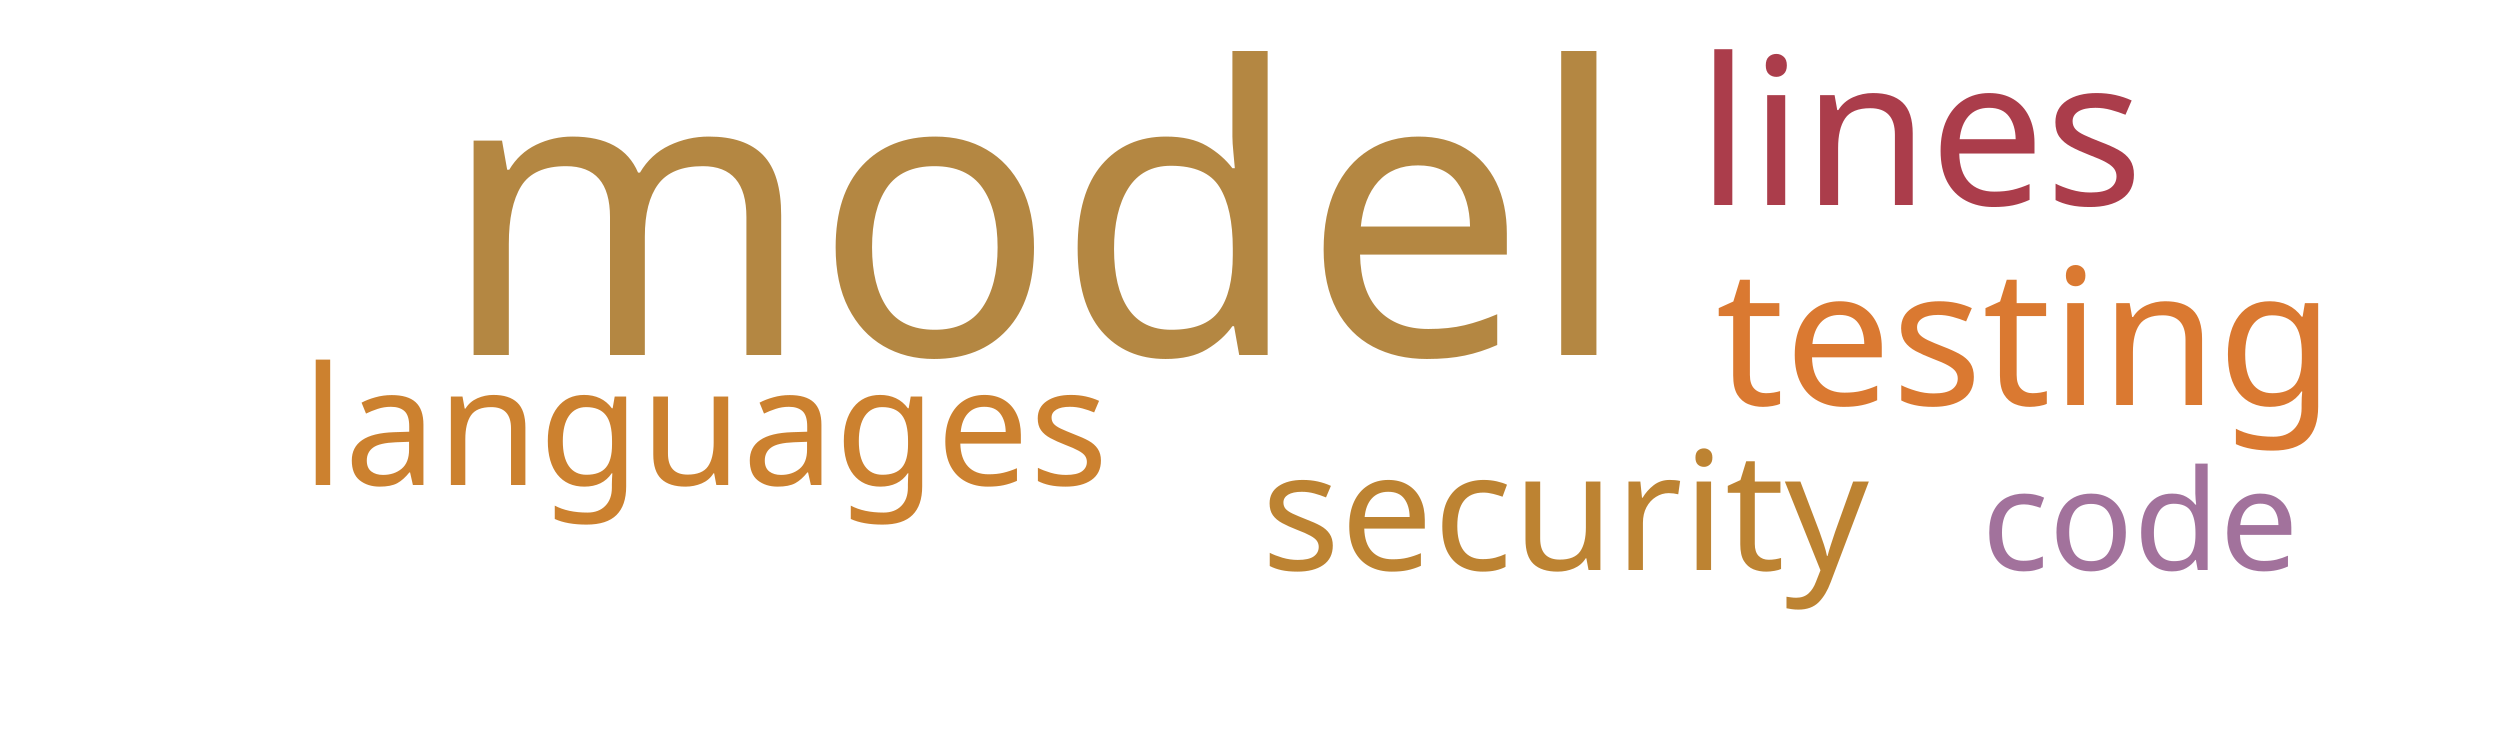
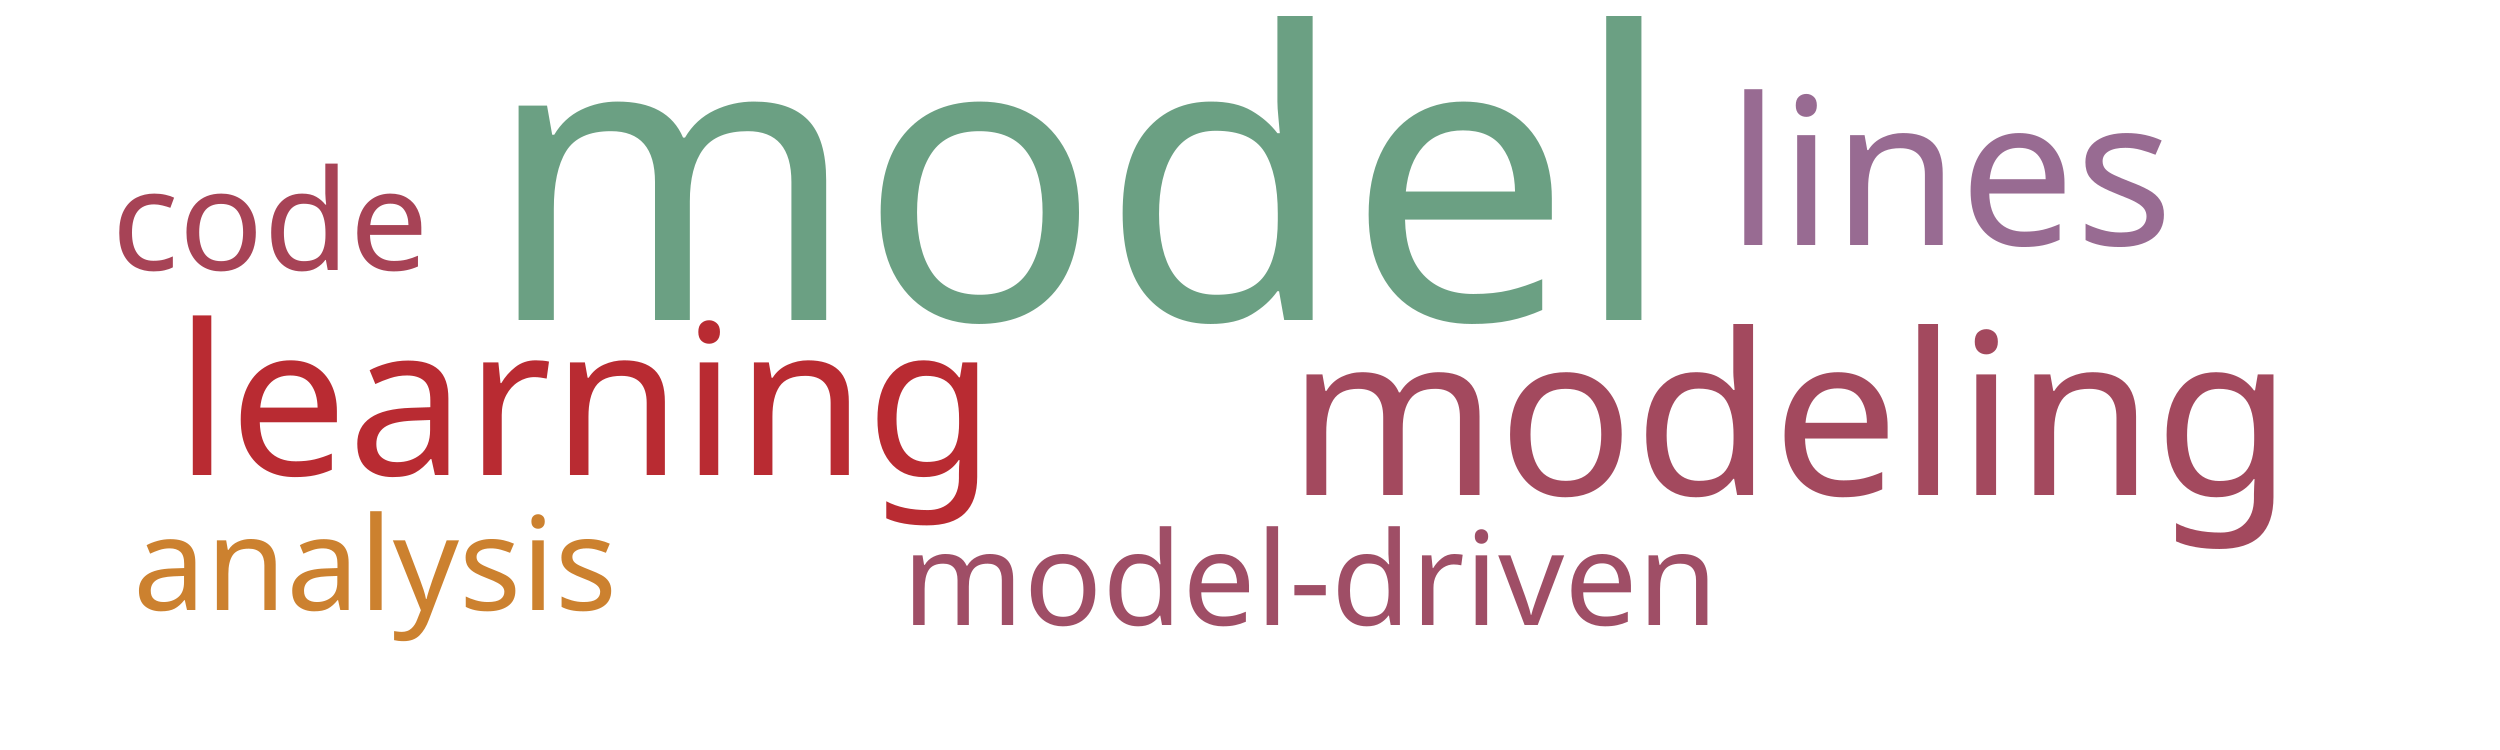
<svg xmlns="http://www.w3.org/2000/svg" width="500" height="150">
  <g transform="translate(250, 75)">
-     <text text-anchor="middle" style="font-family: Impact; font-size: 80px; fill: #b48742" transform="translate(-43,-4)rotate(0)">model</text>
-     <text text-anchor="middle" style="font-family: Impact; font-size: 41px; fill: #ab3d4b" transform="translate(134,-34)rotate(0)">lines</text>
-     <text text-anchor="middle" style="font-family: Impact; font-size: 38px; fill: #da7931" transform="translate(155,6)rotate(0)">testing</text>
-     <text text-anchor="middle" style="font-family: Impact; font-size: 33px; fill: #cc812f" transform="translate(-109,22)rotate(0)">languages</text>
-     <text text-anchor="middle" style="font-family: Impact; font-size: 33px; fill: #bd8332" transform="translate(63,39)rotate(0)">security</text>
-     <text text-anchor="middle" style="font-family: Impact; font-size: 28px; fill: #a2729c" transform="translate(178,39)rotate(0)">code</text>
+     <text text-anchor="middle" style="font-family: Impact; font-size: 80px; fill: #6ba083" transform="translate(-34,-11)rotate(0)">model</text>
+     <text text-anchor="middle" style="font-family: Impact; font-size: 45px; fill: #a3495e" transform="translate(108,24)rotate(0)">modeling</text>
+     <text text-anchor="middle" style="font-family: Impact; font-size: 42px; fill: #b92b32" transform="translate(-133,20)rotate(0)">learning</text>
+     <text text-anchor="middle" style="font-family: Impact; font-size: 41px; fill: #986b92" transform="translate(140,-26)rotate(0)">lines</text>
+     <text text-anchor="middle" style="font-family: Impact; font-size: 28px; fill: #a74356" transform="translate(-196,-21)rotate(0)">code</text>
+     <text text-anchor="middle" style="font-family: Impact; font-size: 26px; fill: #9f4e66" transform="translate(12,50)rotate(0)">model-driven</text>
+     <text text-anchor="middle" style="font-family: Impact; font-size: 26px; fill: #cc812f" transform="translate(-175,47)rotate(0)">analysis</text>
  </g>
</svg>
